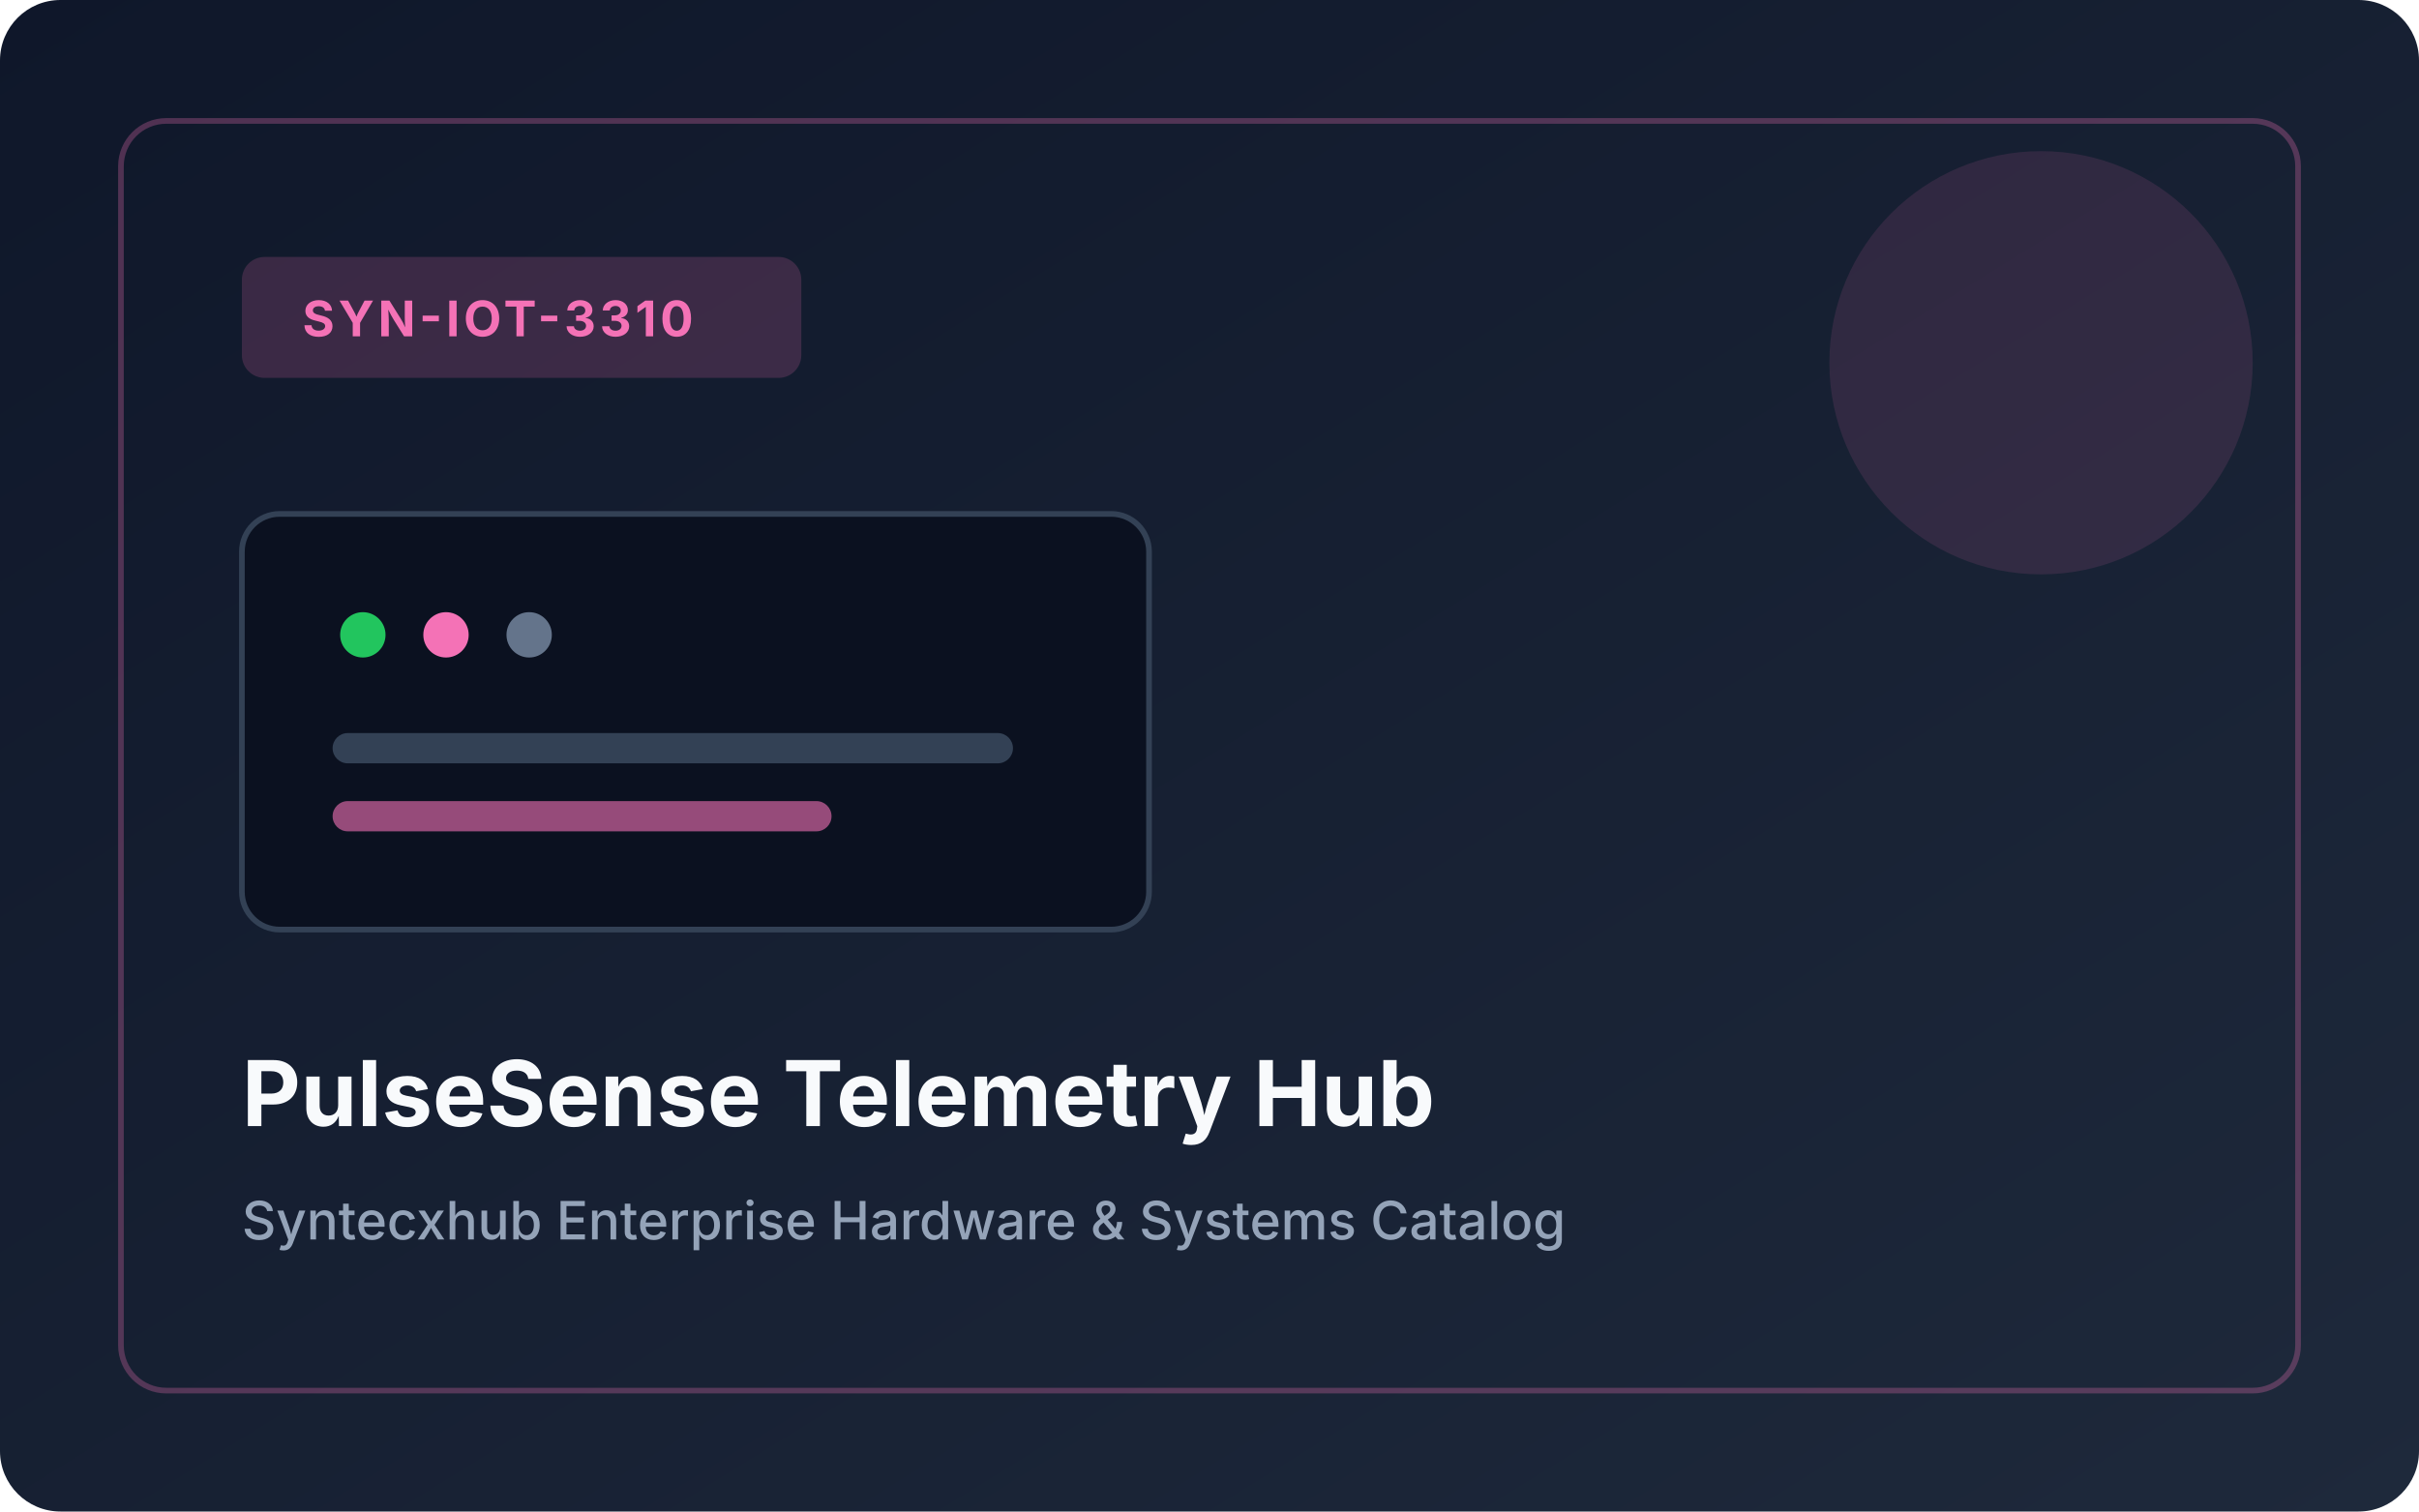
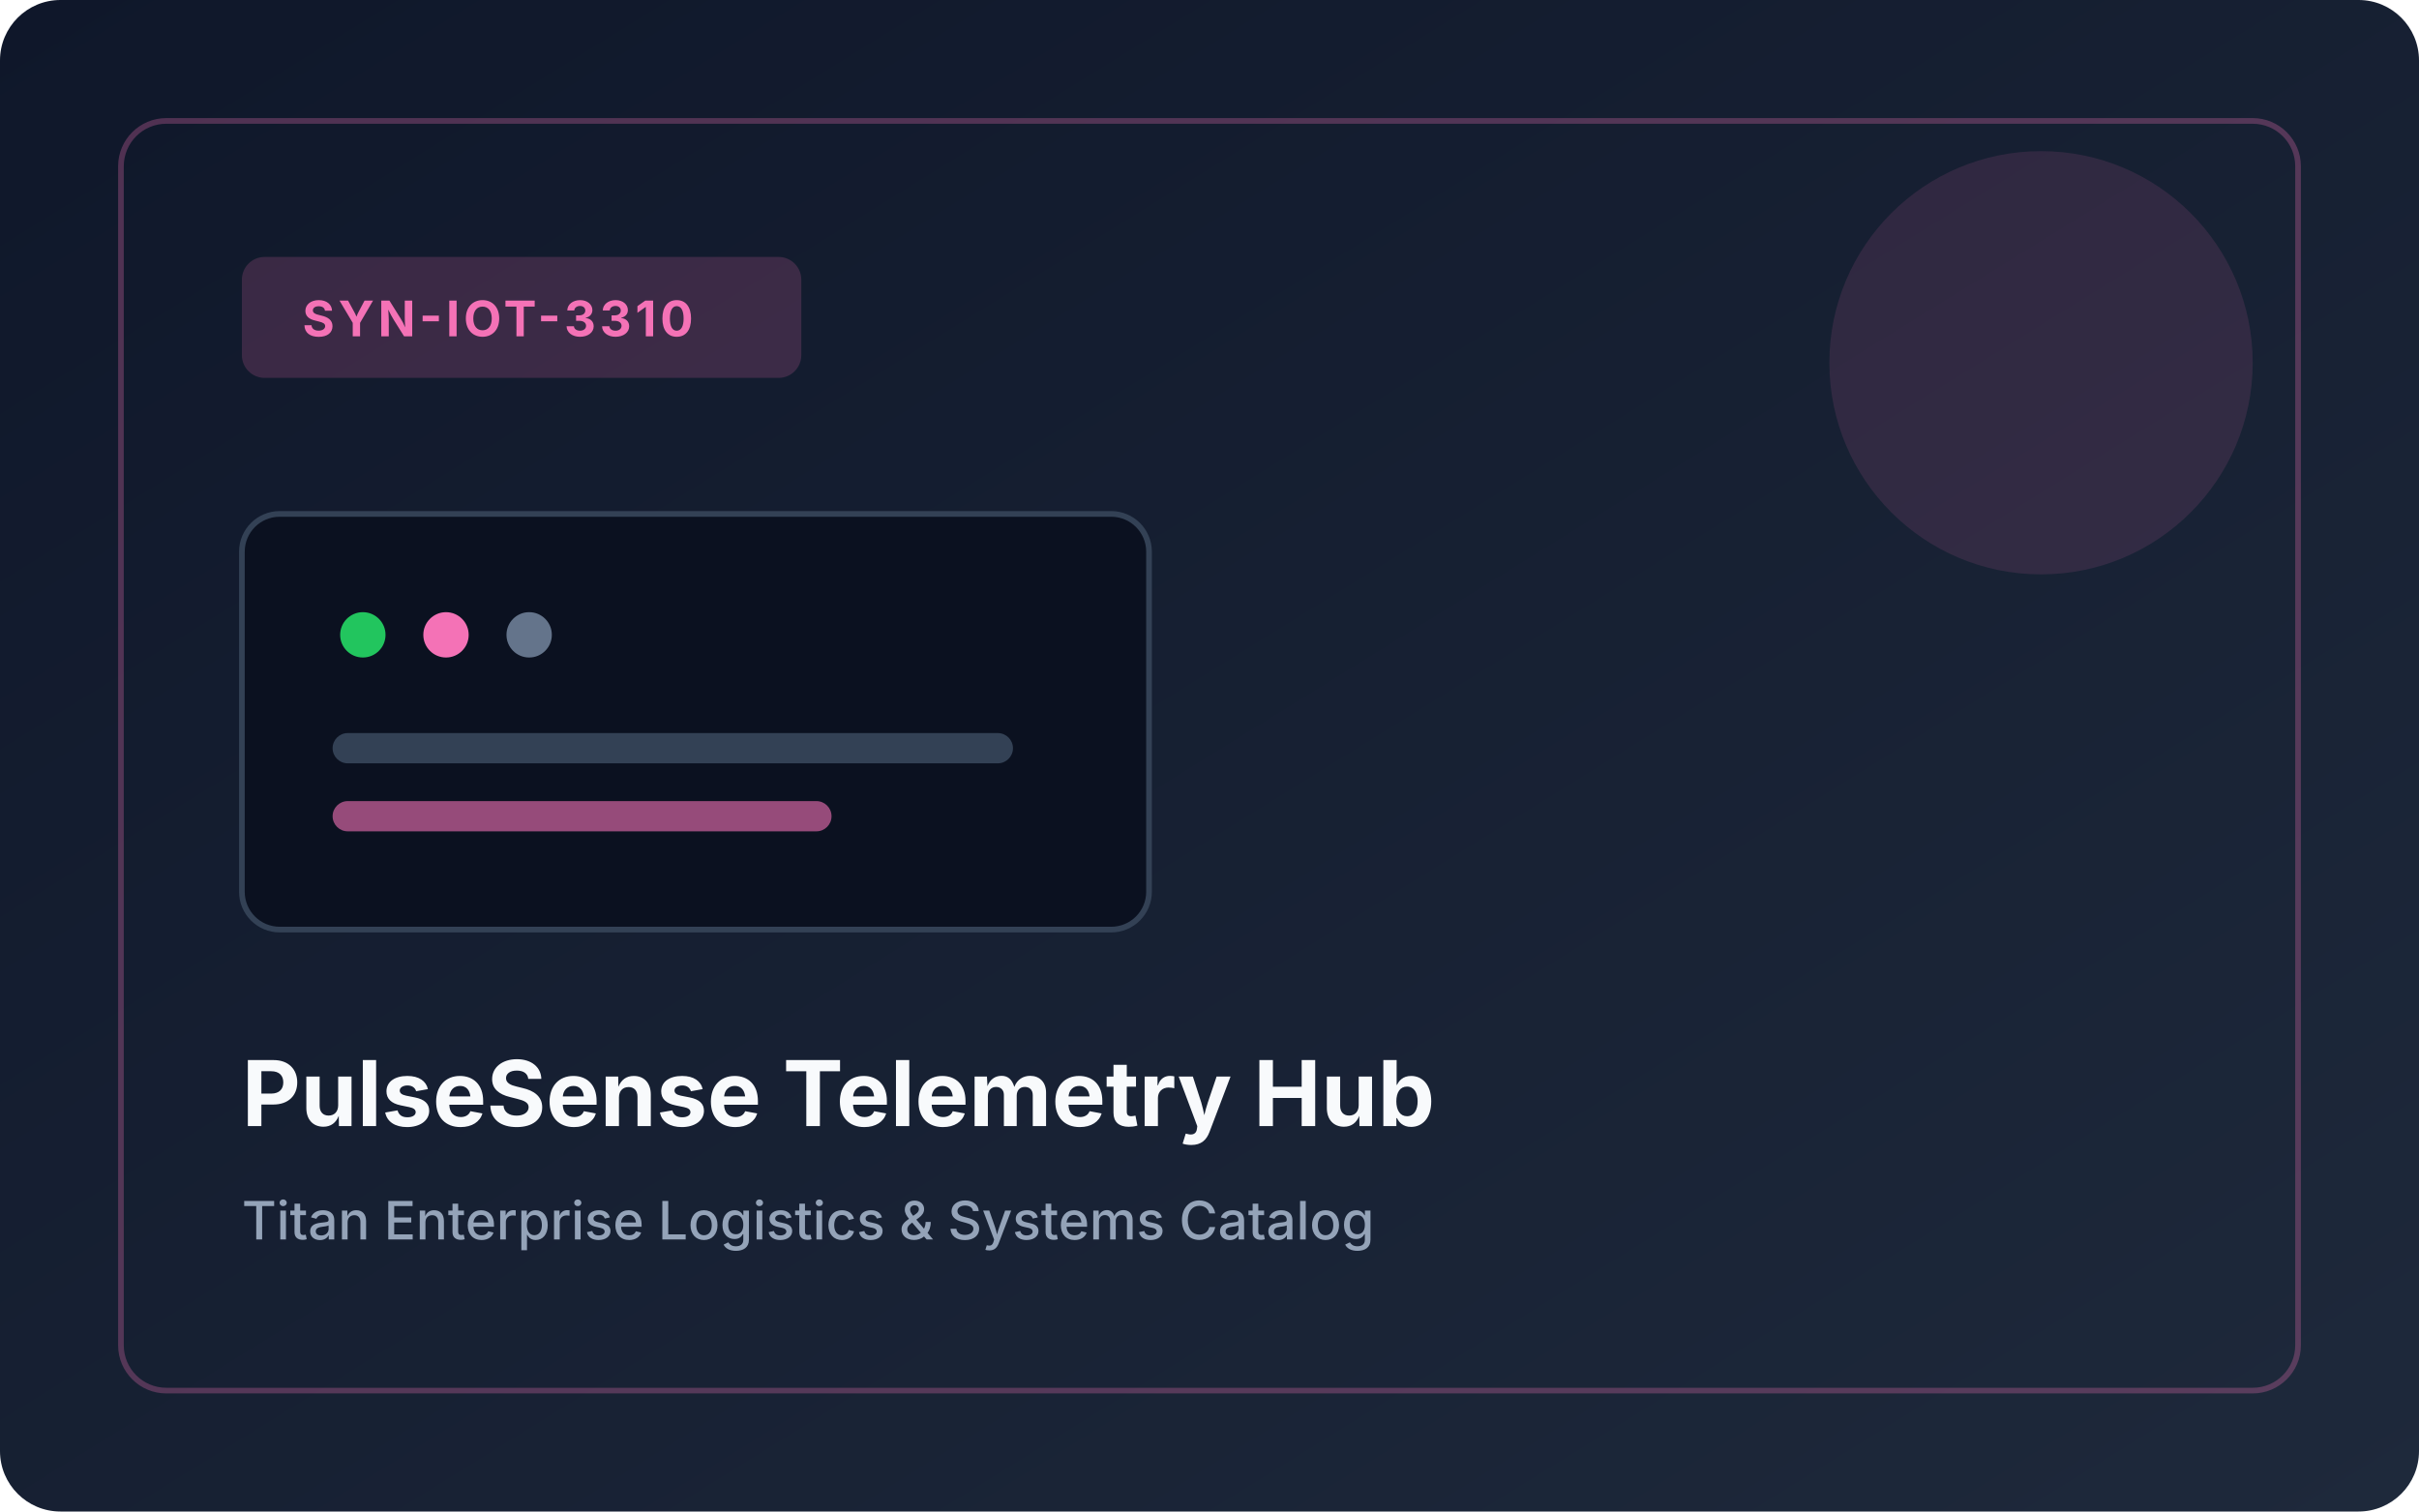
<svg xmlns="http://www.w3.org/2000/svg" viewBox="0 0 640 400" width="640" height="400">
  <defs>
    <linearGradient id="bg-SYN-IOT-3310" x1="0" y1="0" x2="1" y2="1">
      <stop offset="0%" stop-color="#0F172A" />
      <stop offset="100%" stop-color="#1E293B" />
    </linearGradient>
  </defs>
  <rect width="640" height="400" rx="16" fill="url(#bg-SYN-IOT-3310)" />
  <rect x="32" y="32" width="576" height="336" rx="12" fill="none" stroke="#F472B6" stroke-opacity="0.28" stroke-width="1.5" />
  <circle cx="540" cy="96" r="56" fill="#F472B6" fill-opacity="0.12" />
  <rect x="64" y="68" width="148" height="32" rx="6" fill="#F472B6" fill-opacity="0.18" />
  <text x="80" y="89" fill="#F472B6" font-family="Inter, system-ui, sans-serif" font-size="13" font-weight="700" letter-spacing="1">SYN-IOT-3310</text>
  <rect x="64" y="136" width="240" height="110" rx="10" fill="#0B1120" stroke="#334155" stroke-width="1.5" />
  <circle cx="96" cy="168" r="6" fill="#22C55E" />
  <circle cx="118" cy="168" r="6" fill="#F472B6" />
  <circle cx="140" cy="168" r="6" fill="#64748B" />
  <rect x="88" y="194" width="180" height="8" rx="4" fill="#334155" />
  <rect x="88" y="212" width="132" height="8" rx="4" fill="#F472B6" fill-opacity="0.6" />
  <text x="64" y="298" fill="#F8FAFC" font-family="Inter, system-ui, sans-serif" font-size="24" font-weight="700">PulseSense Telemetry Hub</text>
-   <text x="64" y="328" fill="#94A3B8" font-family="Inter, system-ui, sans-serif" font-size="14" font-weight="500">Syntecxhub Enterprise Hardware &amp; Systems Catalog</text>
+   <text x="64" y="328" fill="#94A3B8" font-family="Inter, system-ui, sans-serif" font-size="14" font-weight="500">Titan Enterprise Logistics &amp; Systems Catalog</text>
</svg>
